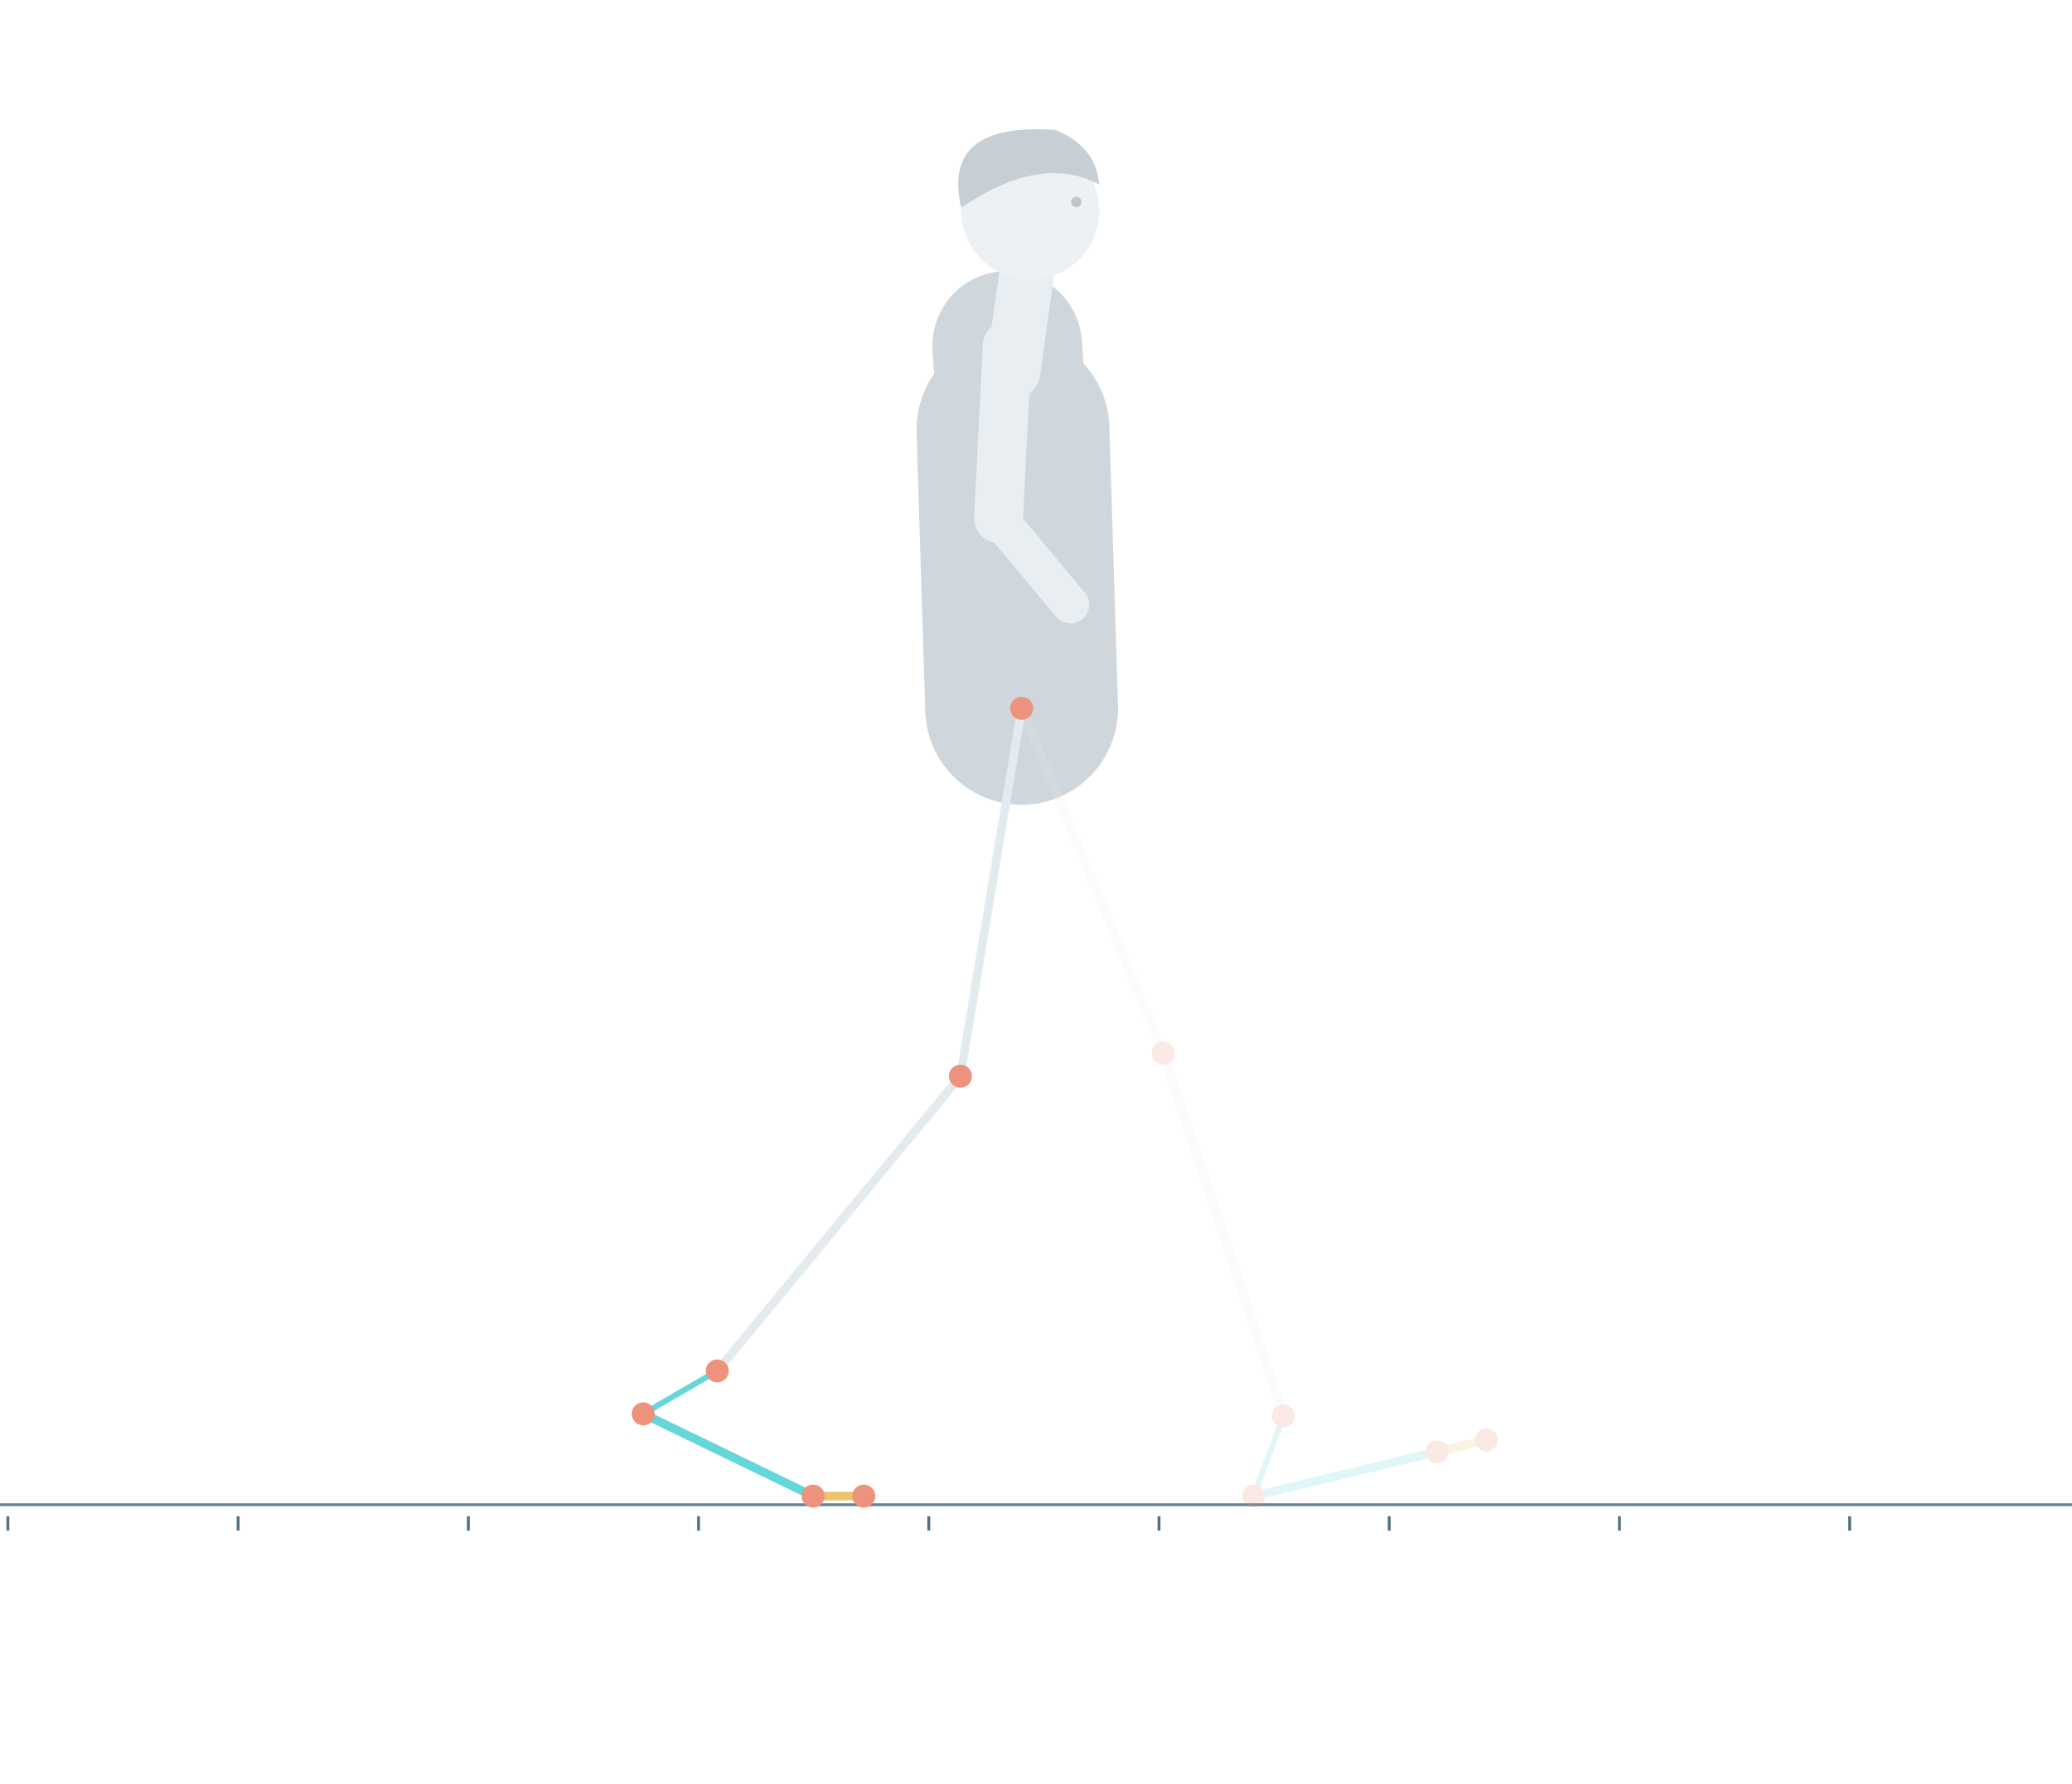
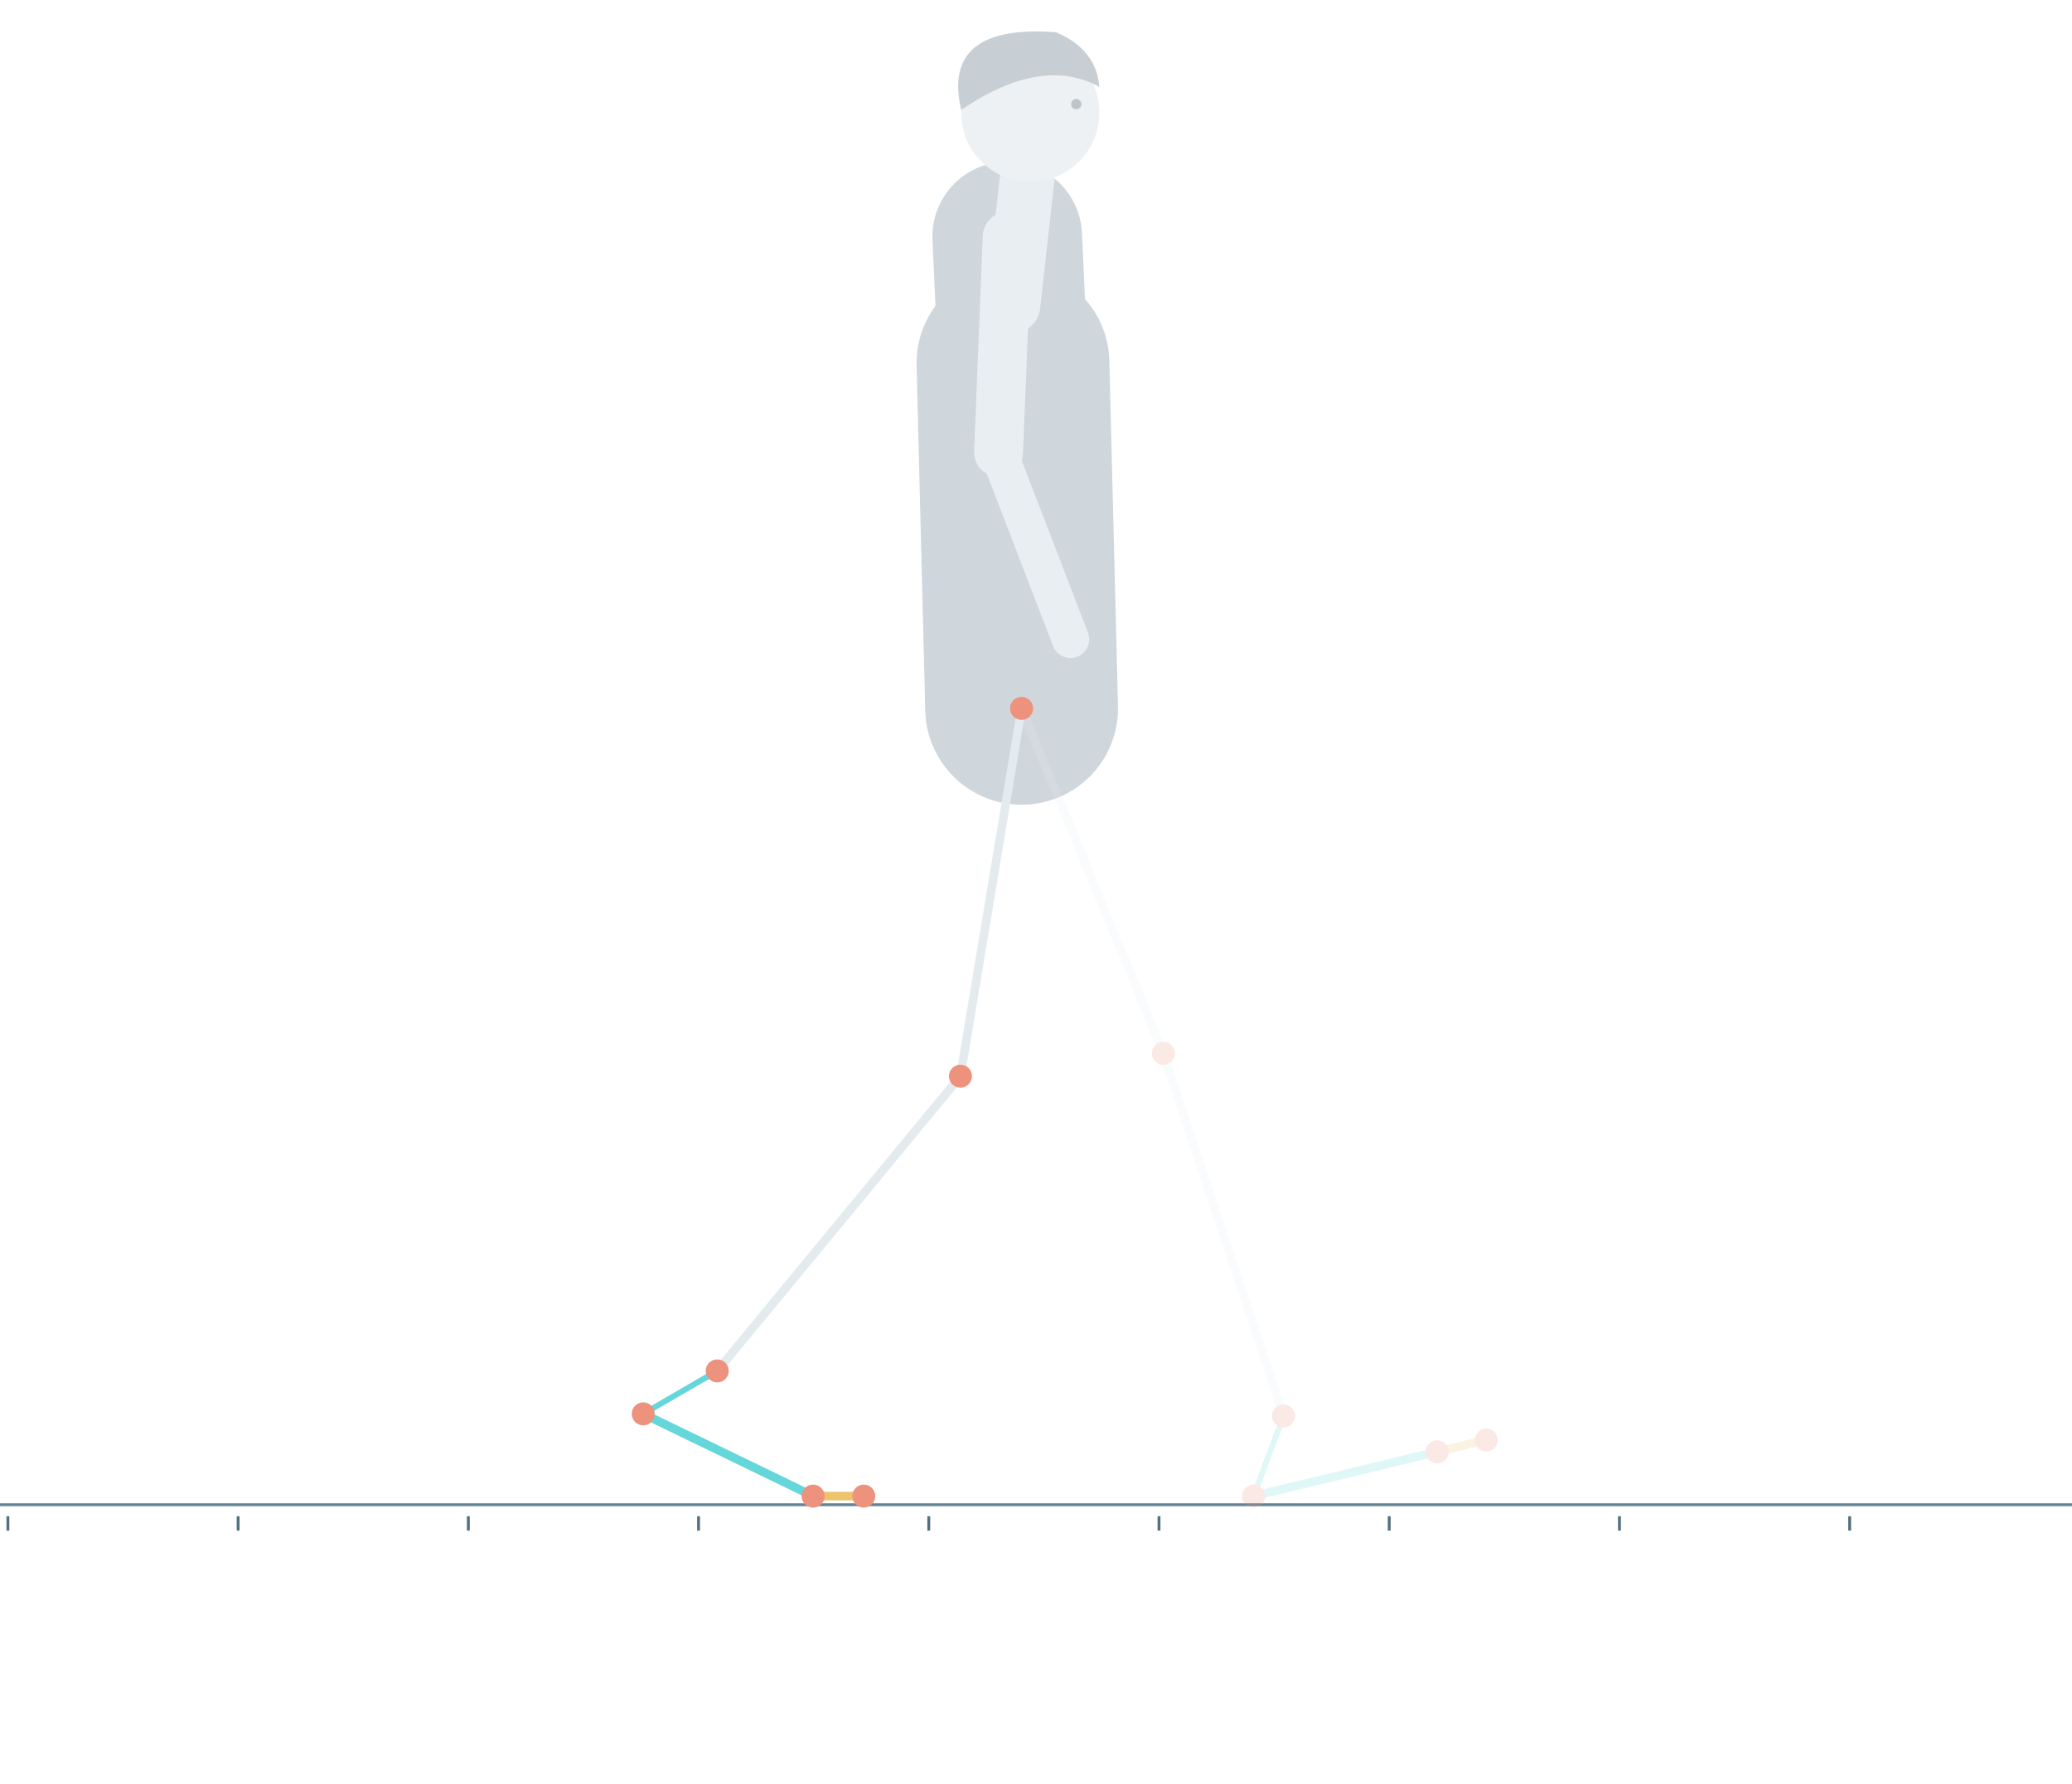
<svg xmlns="http://www.w3.org/2000/svg" viewBox="0 0 720 620" role="img" aria-labelledby="rig-5-title">
  <g transform="">
    <path d="M-1600,523H2200" stroke="#648396" stroke-width="1" />
    <path d="M-77.259,527v5" stroke="#537080" />
    <path d="M2.741,527v5" stroke="#537080" />
    <path d="M82.741,527v5" stroke="#537080" />
    <path d="M162.741,527v5" stroke="#537080" />
    <path d="M242.741,527v5" stroke="#537080" />
    <path d="M322.741,527v5" stroke="#537080" />
    <path d="M402.741,527v5" stroke="#537080" />
    <path d="M482.741,527v5" stroke="#537080" />
    <path d="M562.741,527v5" stroke="#537080" />
    <path d="M642.741,527v5" stroke="#537080" />
    <path d="M722.741,527v5" stroke="#537080" />
    <path d="M802.741,527v5" stroke="#537080" />
    <path d="M882.741,527v5" stroke="#537080" />
    <path d="M962.741,527v5" stroke="#537080" />
    <path d="M1042.741,527v5" stroke="#537080" />
    <g opacity="0.28">
-       <path d="M355,246.2L352,149.2" stroke="#526D82" stroke-width="67" stroke-linecap="round" fill="none" />
-       <path d="M352,149.2L350,120.2" stroke="#526D82" stroke-width="52" stroke-linecap="round" fill="none" />
-       <path d="M350,120.2L346.99,180.2" stroke="#AEC3CD" stroke-width="17" stroke-linecap="round" fill="none" />
-       <path d="M346.99,180.2L371.99,210.2" stroke="#AEC3CD" stroke-width="13" stroke-linecap="round" fill="none" />
-       <path d="M352,129.2L358,86.2" stroke="#AEC3CD" stroke-width="19" stroke-linecap="round" fill="none" />
-       <circle cx="358" cy="73.2" r="24" fill="#BDCDD6" />
-       <path d="M334,72.205 Q327,42.205 367,45.205 Q381,51.205 382,64.205 Q362,53.205 334,72.205" fill="#365367" />
-       <circle cx="374" cy="70.2" r="1.8" fill="#142A3A" />
+       <path d="M355,246.2L352,126.2" stroke="#526D82" stroke-width="67" stroke-linecap="round" fill="none" />
+       <path d="M352,126.2L350,82.2" stroke="#526D82" stroke-width="52" stroke-linecap="round" fill="none" />
+       <path d="M350,82.2L346.99,157.2" stroke="#AEC3CD" stroke-width="17" stroke-linecap="round" fill="none" />
+       <path d="M346.99,157.2L371.99,222.2" stroke="#AEC3CD" stroke-width="13" stroke-linecap="round" fill="none" />
+       <path d="M352,106.2L358,52.2" stroke="#AEC3CD" stroke-width="19" stroke-linecap="round" fill="none" />
+       <circle cx="358" cy="39.2" r="24" fill="#BDCDD6" />
+       <path d="M334,38.205 Q327,8.205 367,11.205 Q381,17.205 382,30.205 Q362,19.205 334,38.205" fill="#365367" />
+       <circle cx="374" cy="36.2" r="1.8" fill="#142A3A" />
    </g>
    <path d="M355,246.2L333.74,374.05" stroke="#e4ebef" stroke-width="3" stroke-linecap="round" fill="none" />
    <path d="M333.74,374.05L249.23,476.49" stroke="#e4ebef" stroke-width="3" stroke-linecap="round" fill="none" />
    <path d="M249.23,476.49L223.52,491.41" stroke="#65d6da" stroke-width="2" stroke-linecap="round" fill="none" />
    <path d="M223.52,491.41L282.55,520" stroke="#65d6da" stroke-width="3" stroke-linecap="round" fill="none" />
    <path d="M282.55,520L300.15,520" stroke="#edc46b" stroke-width="3" stroke-linecap="round" fill="none" />
    <circle cx="355" cy="246.2" r="4" fill="#ed927c" />
    <circle cx="333.74" cy="374.05" r="4" fill="#ed927c" />
    <circle cx="249.23" cy="476.49" r="4" fill="#ed927c" />
    <circle cx="223.52" cy="491.41" r="4" fill="#ed927c" />
    <circle cx="282.55" cy="520" r="4" fill="#ed927c" />
    <circle cx="300.15" cy="520" r="4" fill="#ed927c" />
    <g opacity="0.2">
      <path d="M355,246.2L404.24,366.09" stroke="#e4ebef" stroke-width="3" stroke-linecap="round" fill="none" />
      <path d="M404.24,366.09L446,492.15" stroke="#e4ebef" stroke-width="3" stroke-linecap="round" fill="none" />
      <path d="M446,492.15L435.61,520" stroke="#65d6da" stroke-width="2" stroke-linecap="round" fill="none" />
      <path d="M435.61,520L499.37,504.61" stroke="#65d6da" stroke-width="3" stroke-linecap="round" fill="none" />
      <path d="M499.37,504.61L516.47,500.48" stroke="#edc46b" stroke-width="3" stroke-linecap="round" fill="none" />
      <circle cx="355" cy="246.2" r="4" fill="#ed927c" />
      <circle cx="404.24" cy="366.09" r="4" fill="#ed927c" />
      <circle cx="446" cy="492.15" r="4" fill="#ed927c" />
      <circle cx="435.61" cy="520" r="4" fill="#ed927c" />
      <circle cx="499.37" cy="504.61" r="4" fill="#ed927c" />
      <circle cx="516.47" cy="500.48" r="4" fill="#ed927c" />
    </g>
  </g>
</svg>
